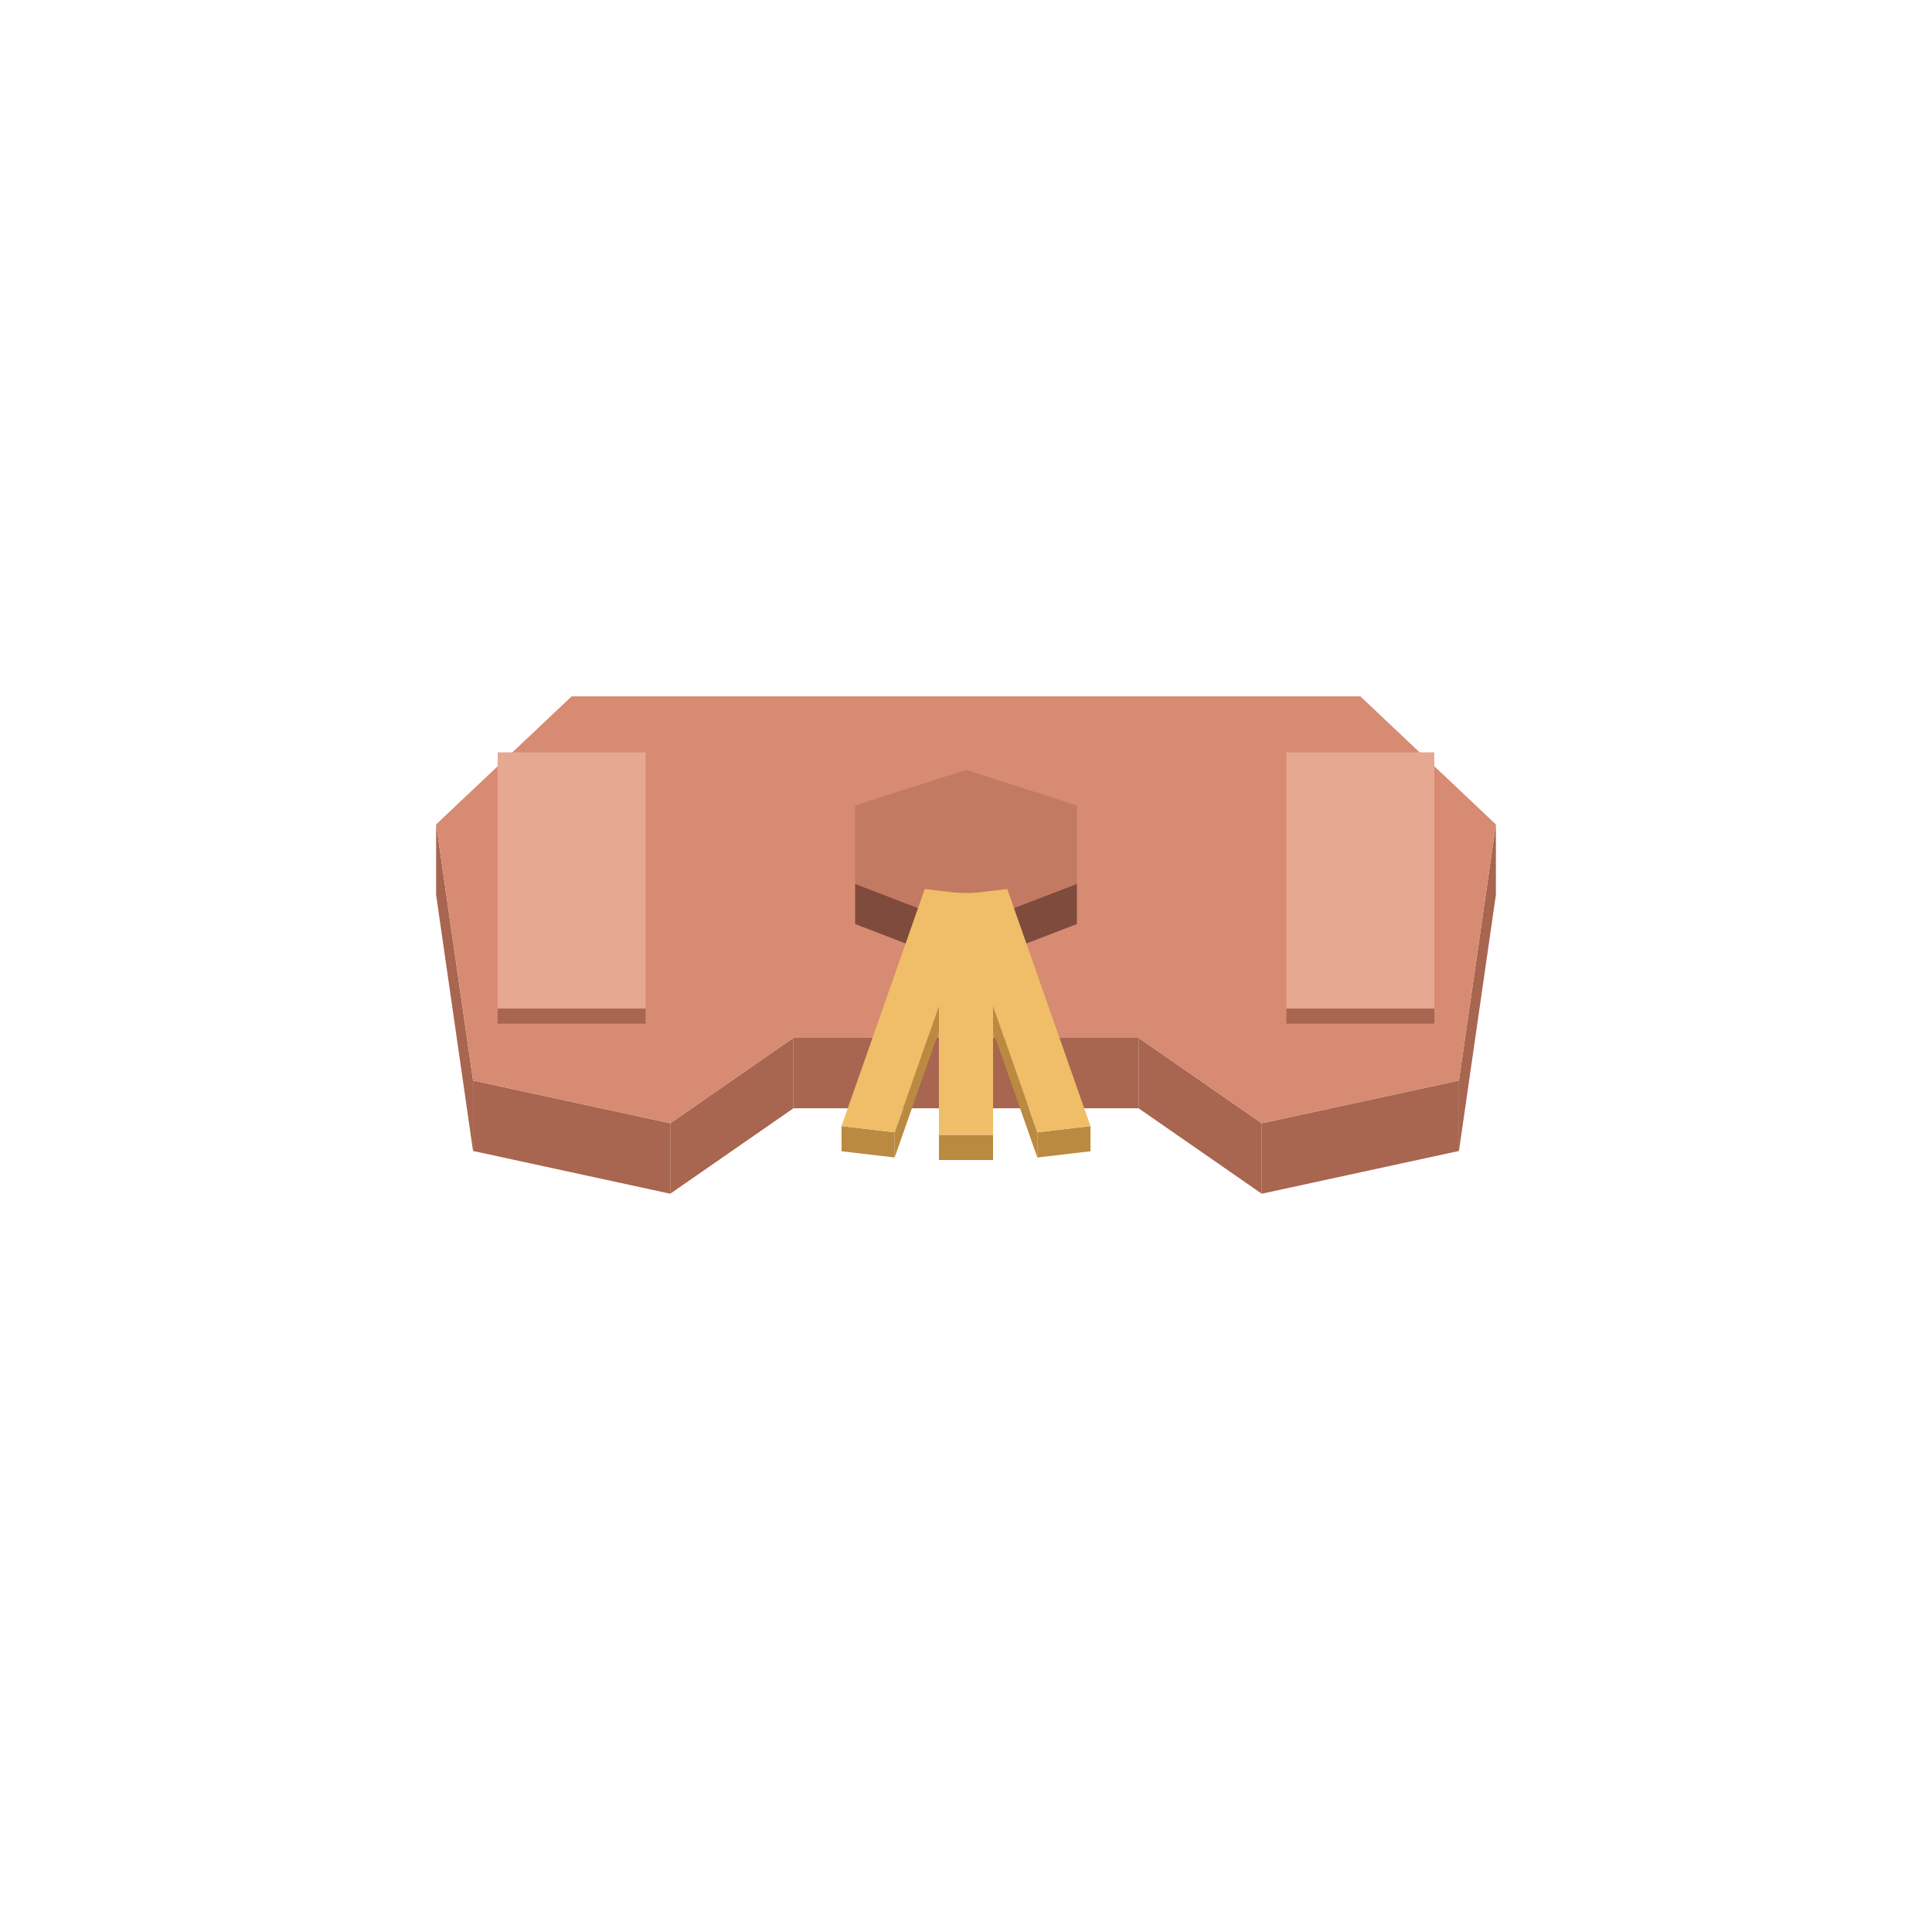
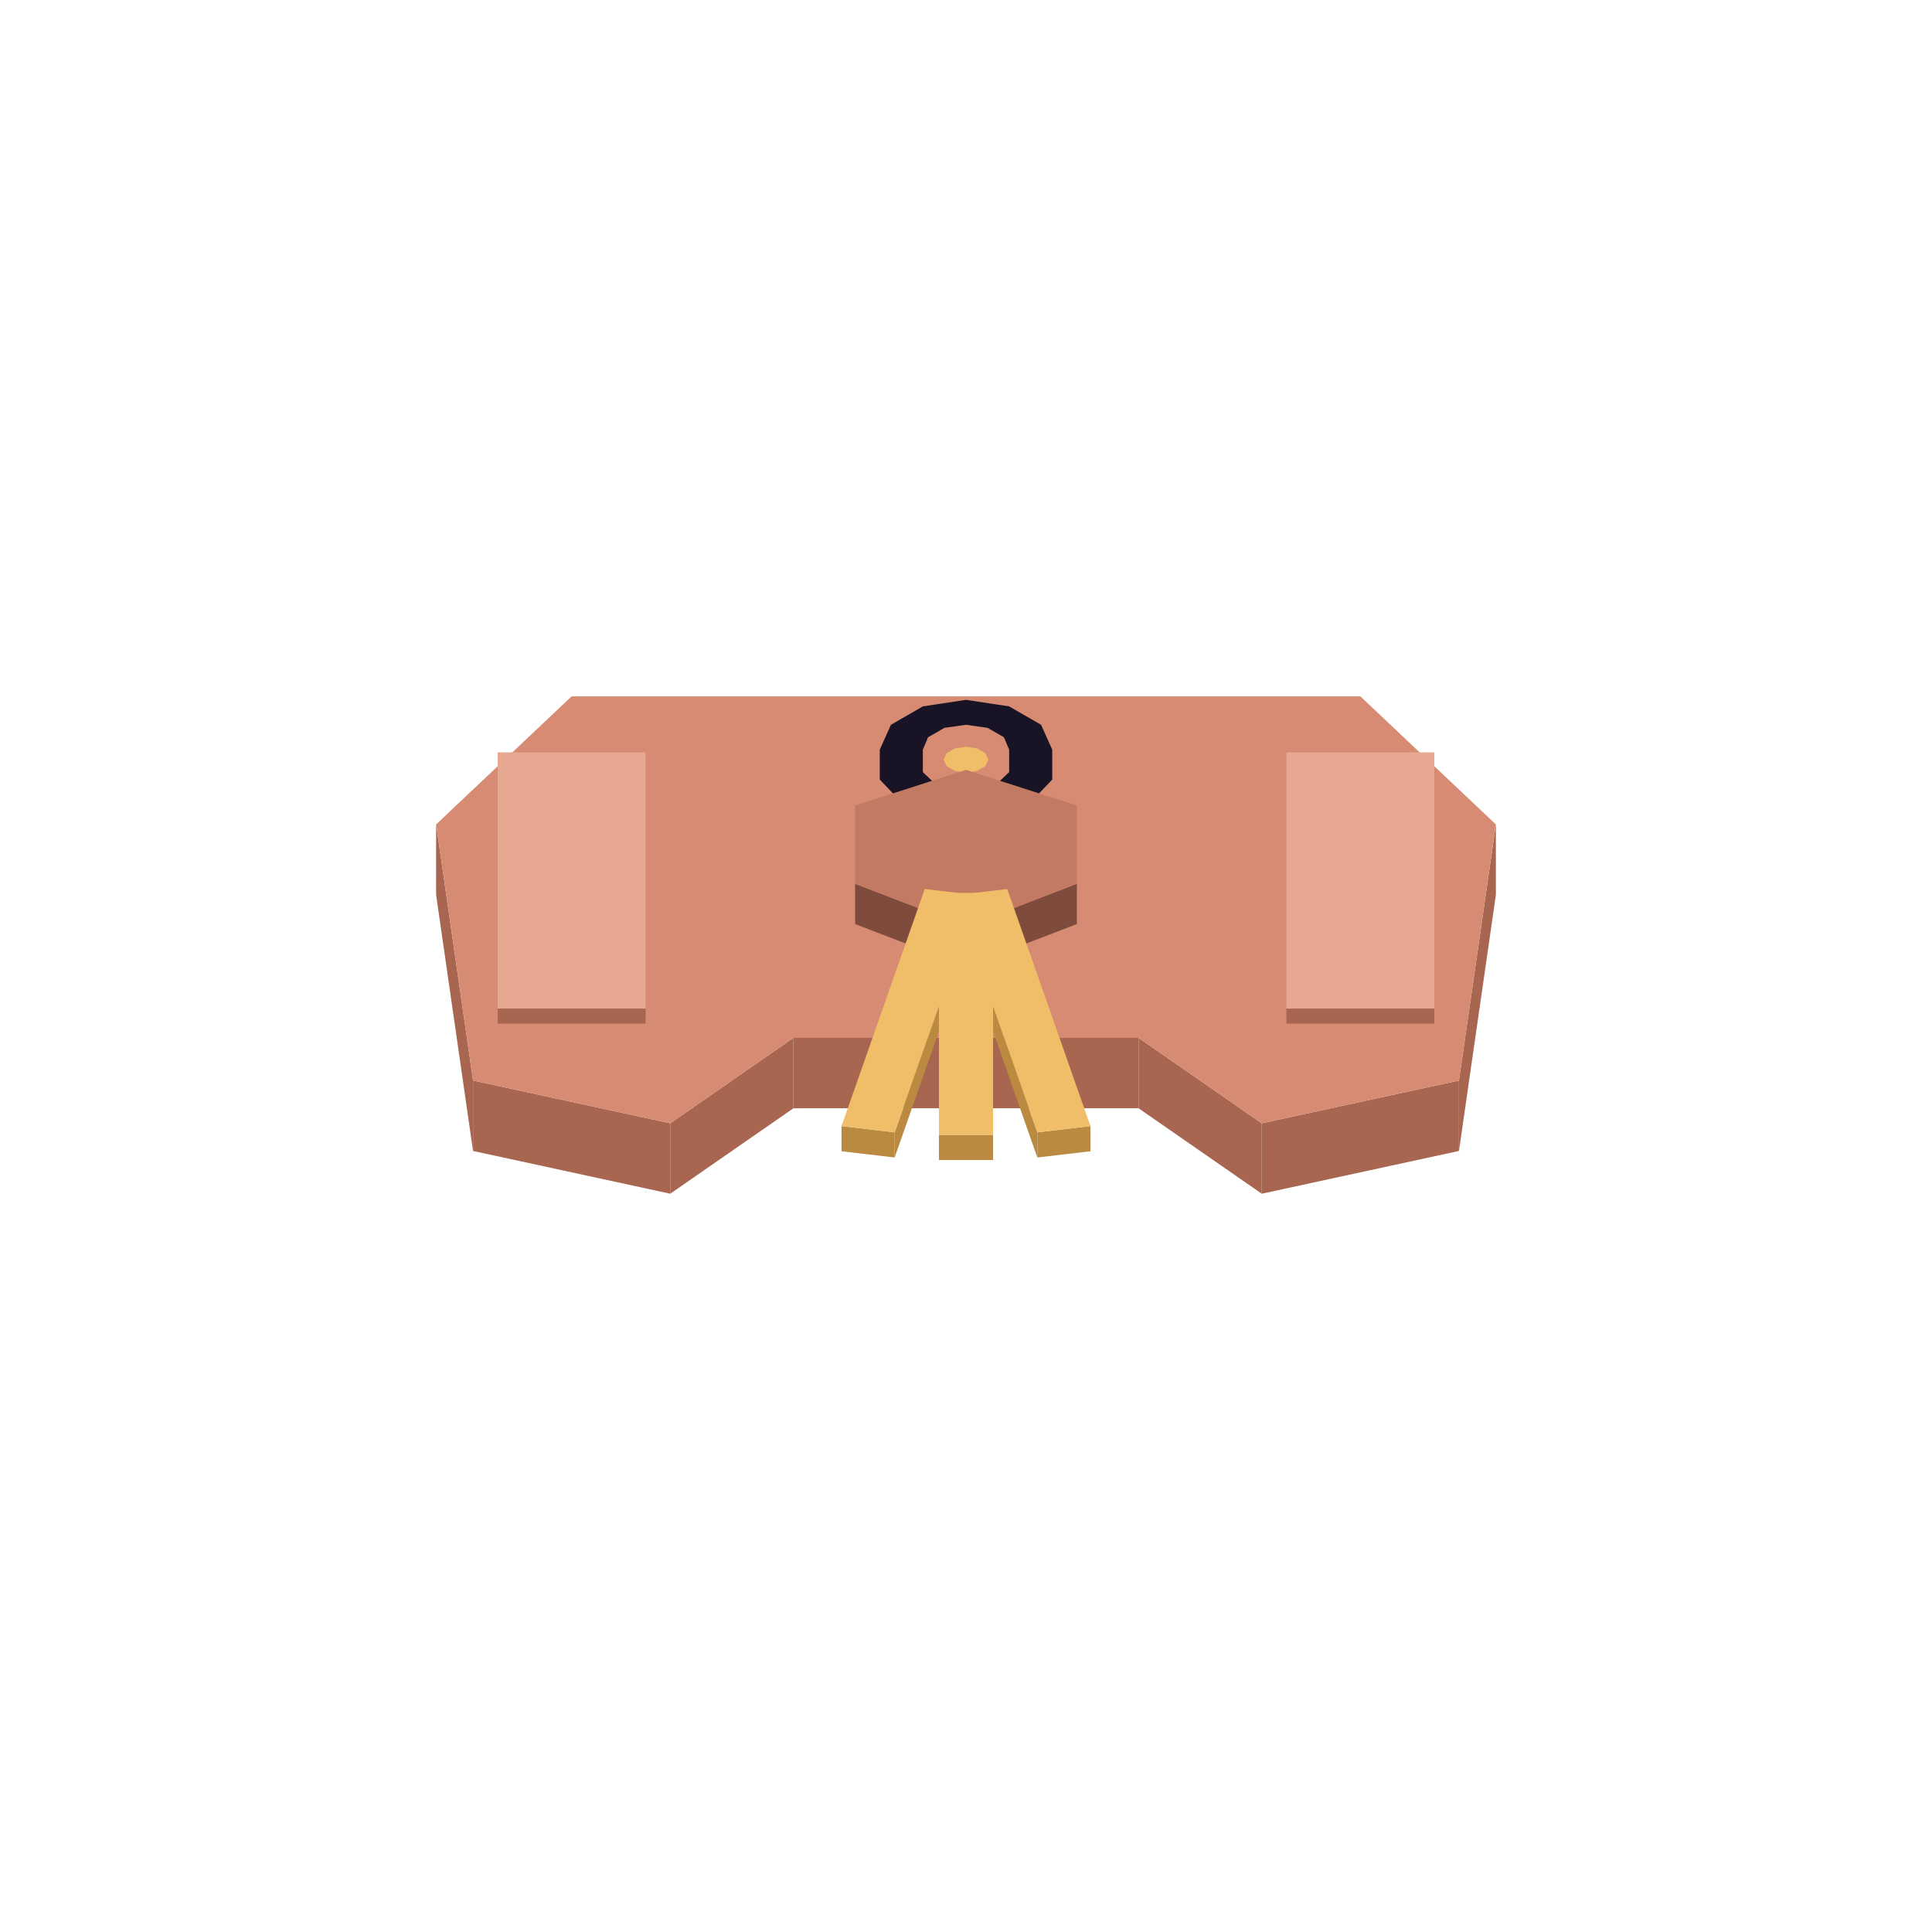
<svg xmlns="http://www.w3.org/2000/svg" width="192" height="192" viewBox="0 0 192 192">
  <polygon fill="#a8654f" points="78.85,103.14 96.00,103.14 96.00,110.14 78.85,110.14" />
  <polygon fill="#a8654f" points="66.61,111.63 78.85,103.14 78.85,110.14 66.61,118.63" />
  <polygon fill="#a8654f" points="47.01,107.38 66.61,111.63 66.61,118.63 47.01,114.38" />
  <polygon fill="#a8654f" points="43.34,81.93 47.01,107.38 47.01,114.38 43.34,88.93" />
  <polygon fill="#a8654f" points="144.99,107.38 148.66,81.93 148.66,88.93 144.99,114.38" />
  <polygon fill="#a8654f" points="125.39,111.63 144.99,107.38 144.99,114.38 125.39,118.63" />
  <polygon fill="#a8654f" points="113.15,103.14 125.39,111.63 125.39,118.63 113.15,110.14" />
  <polygon fill="#a8654f" points="96.00,103.14 113.15,103.14 113.15,110.14 96.00,110.14" />
  <polygon fill="#d68b72" points="96.00,103.14 78.85,103.14 66.61,111.63 47.01,107.38 43.34,81.93 56.81,69.20 135.19,69.20 148.66,81.93 144.99,107.38 125.39,111.63 113.15,103.14 96.00,103.14" />
+   <polygon fill="#181425" points="100.29,70.20 103.46,72.03 104.57,74.50 104.57,77.47 102.69,79.45 97.71,79.06 99.09,77.87 100.29,76.73 100.29,74.50 99.77,73.27 98.14,72.33 96.00,72.03 93.86,72.33 92.23,73.27 91.71,74.50 91.71,76.73 92.91,77.87 94.29,79.06 89.31,79.45 87.43,77.47 87.43,74.50 88.54,72.03 91.71,70.20 96.00,69.55" />
+   <polygon fill="#f0bd68" points="93.77,75.49 94.07,74.85 94.89,74.38 96.00,74.21 97.11,74.38 97.93,74.85 98.23,75.49 97.93,76.14 97.11,76.61 96.00,76.78 94.89,76.61 94.07,76.14" />
  <polygon fill="#7f4b3d" points="96.00,92.07 107.02,87.83 107.02,91.83 96.00,96.07" />
  <polygon fill="#7f4b3d" points="84.98,87.83 96.00,92.07 96.00,96.07 84.98,91.83" />
  <polygon fill="#c27a62" points="107.02,87.83 96.00,92.07 84.98,87.83 84.98,80.05 96.00,76.51 107.02,80.05" />
  <polygon fill="#a8654f" points="127.84,100.23 142.54,100.23 142.54,101.73 127.84,101.73" />
  <polygon fill="#e6a890" points="142.54,100.23 127.84,100.23 127.84,74.77 142.54,74.77" />
  <polygon fill="#a8654f" points="49.46,100.23 64.16,100.23 64.16,101.73 49.46,101.73" />
  <polygon fill="#e6a890" points="64.16,100.23 49.46,100.23 49.46,74.77 64.16,74.77" />
  <polygon fill="#b98a40" points="103.09,112.53 108.37,111.91 108.37,114.41 103.09,115.03" />
  <polygon fill="#b98a40" points="94.82,88.97 103.09,112.53 103.09,115.03 94.82,91.47" />
  <polygon fill="#f0bd68" points="108.37,111.91 103.09,112.53 94.82,88.97 100.10,88.35" />
  <polygon fill="#b98a40" points="83.63,111.91 88.91,112.53 88.91,115.03 83.63,114.41" />
  <polygon fill="#b98a40" points="88.91,112.53 97.18,88.97 97.18,91.47 88.91,115.03" />
  <polygon fill="#f0bd68" points="88.91,112.53 83.63,111.91 91.90,88.35 97.18,88.97" />
  <polygon fill="#b98a40" points="93.31,112.78 98.69,112.78 98.69,115.28 93.31,115.28" />
  <polygon fill="#f0bd68" points="98.69,112.78 93.31,112.78 93.31,88.74 98.69,88.74" />
</svg>
